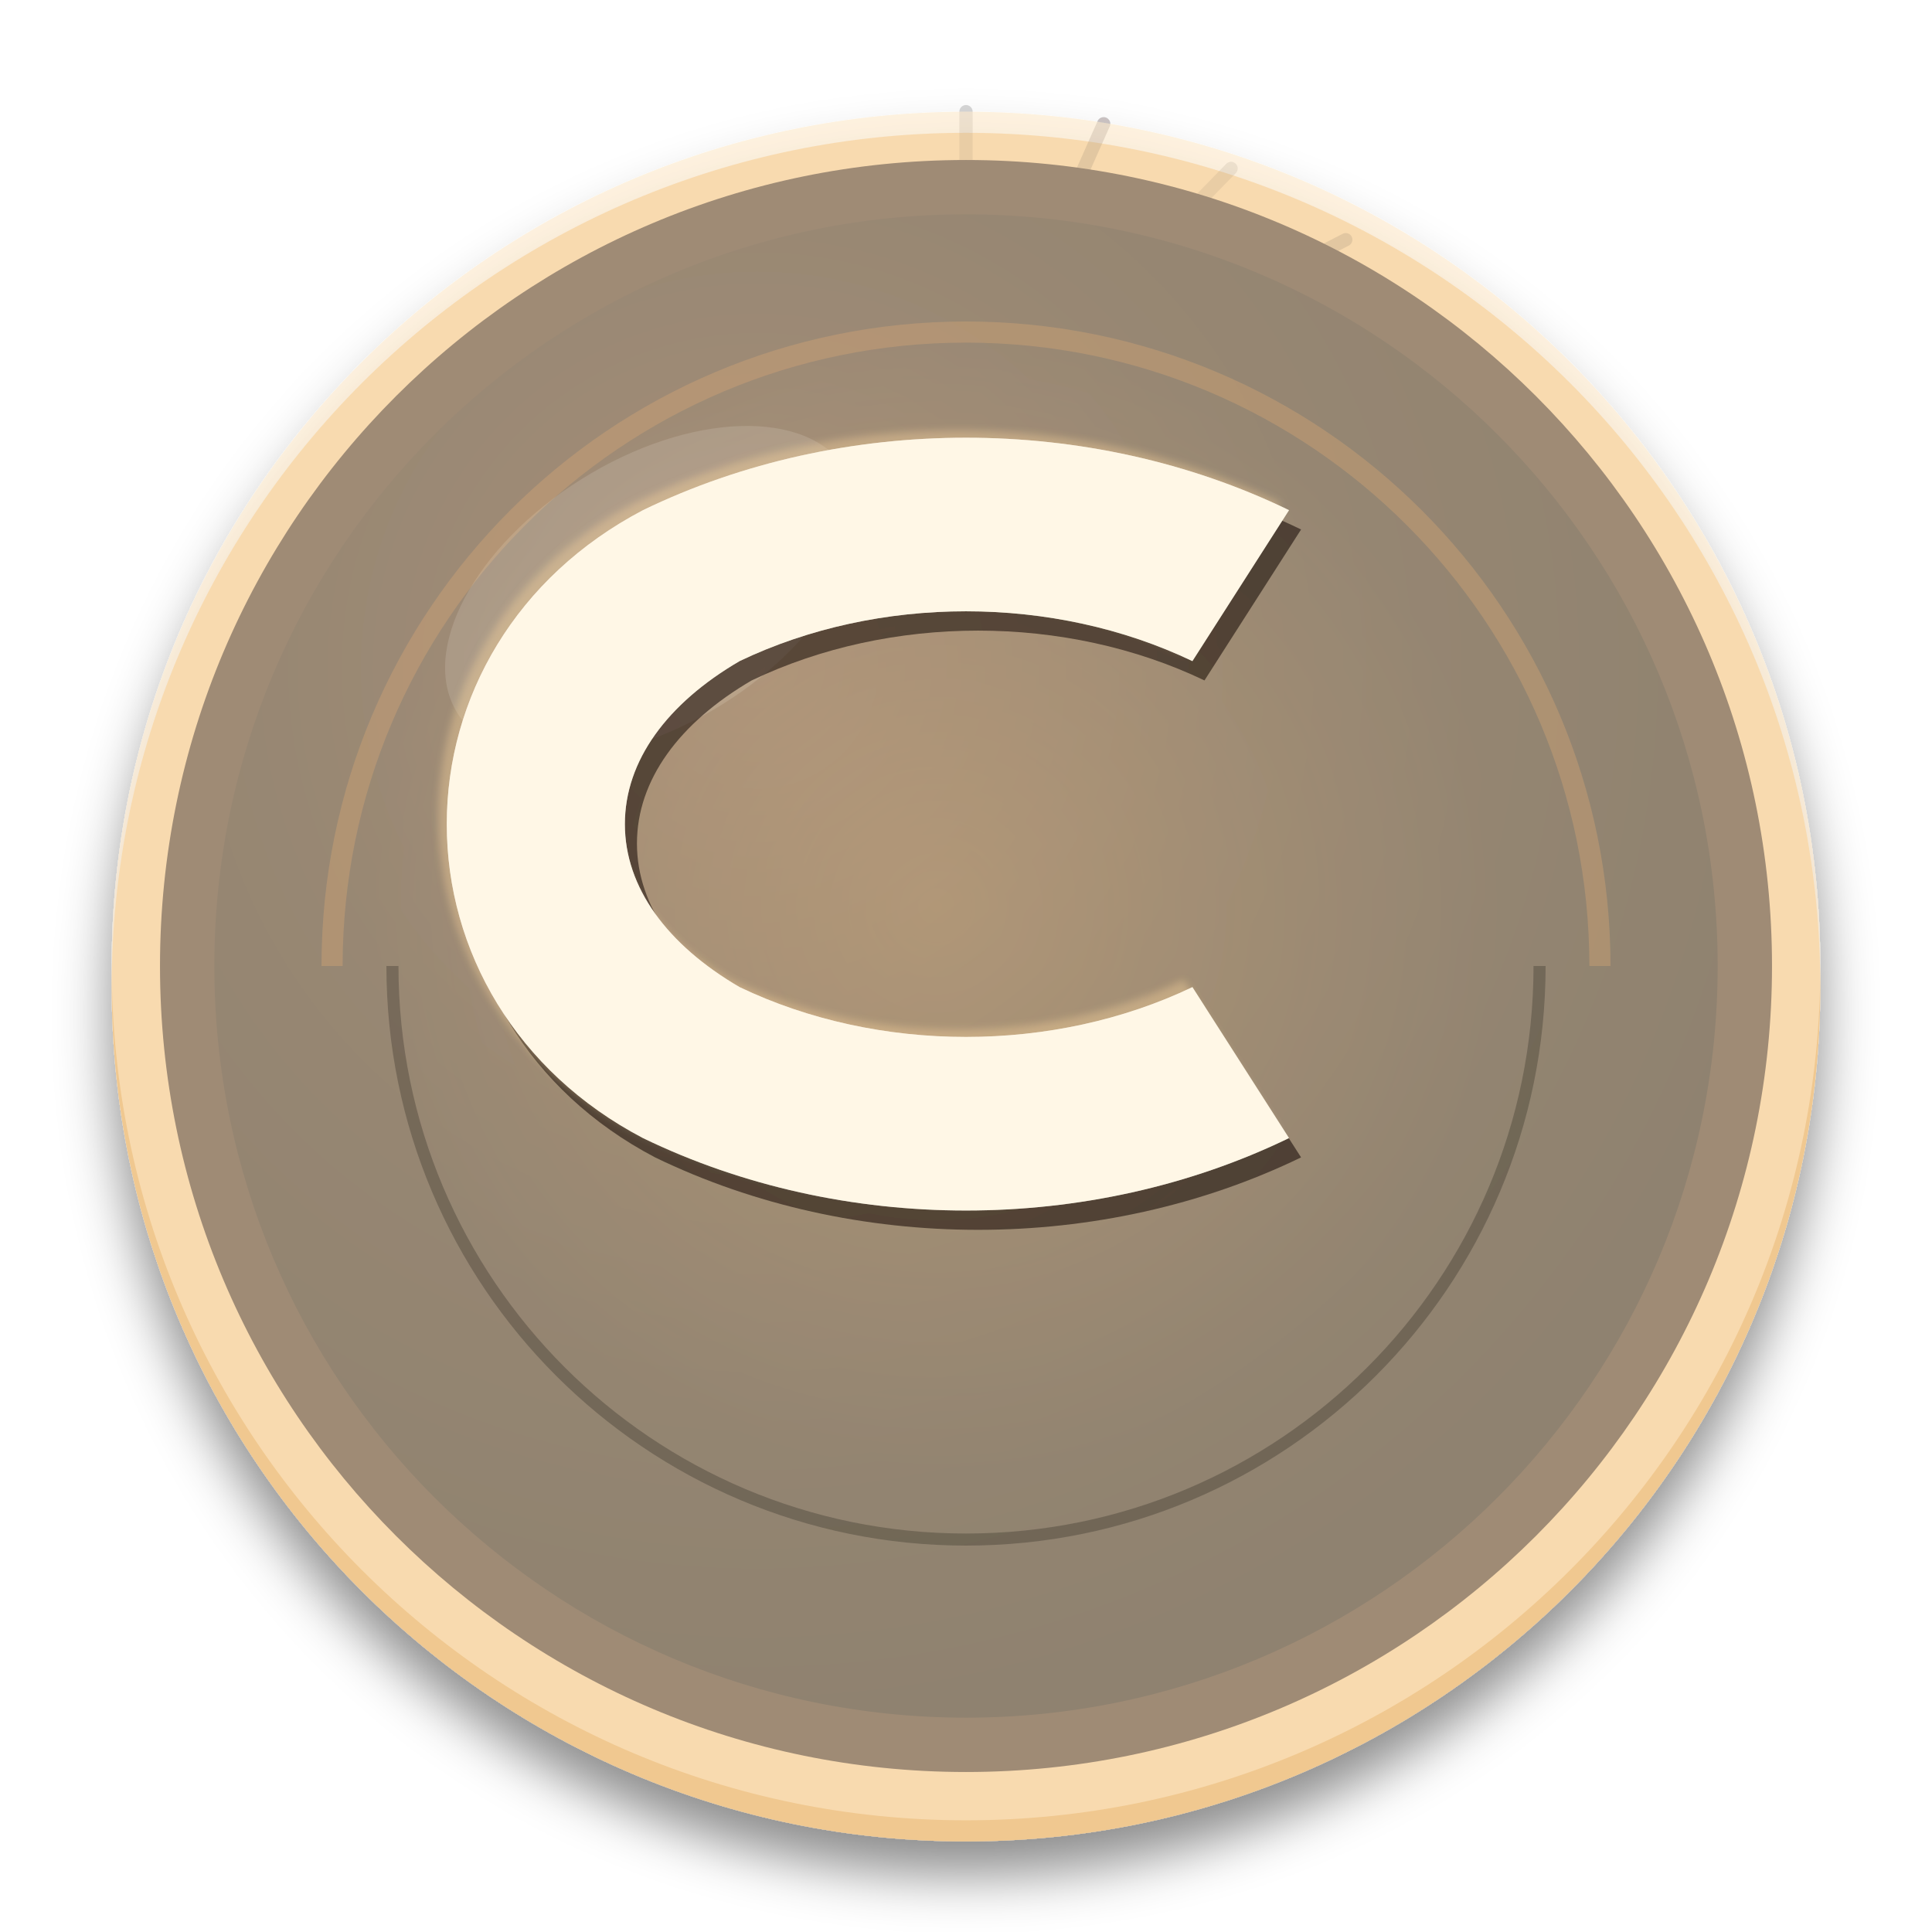
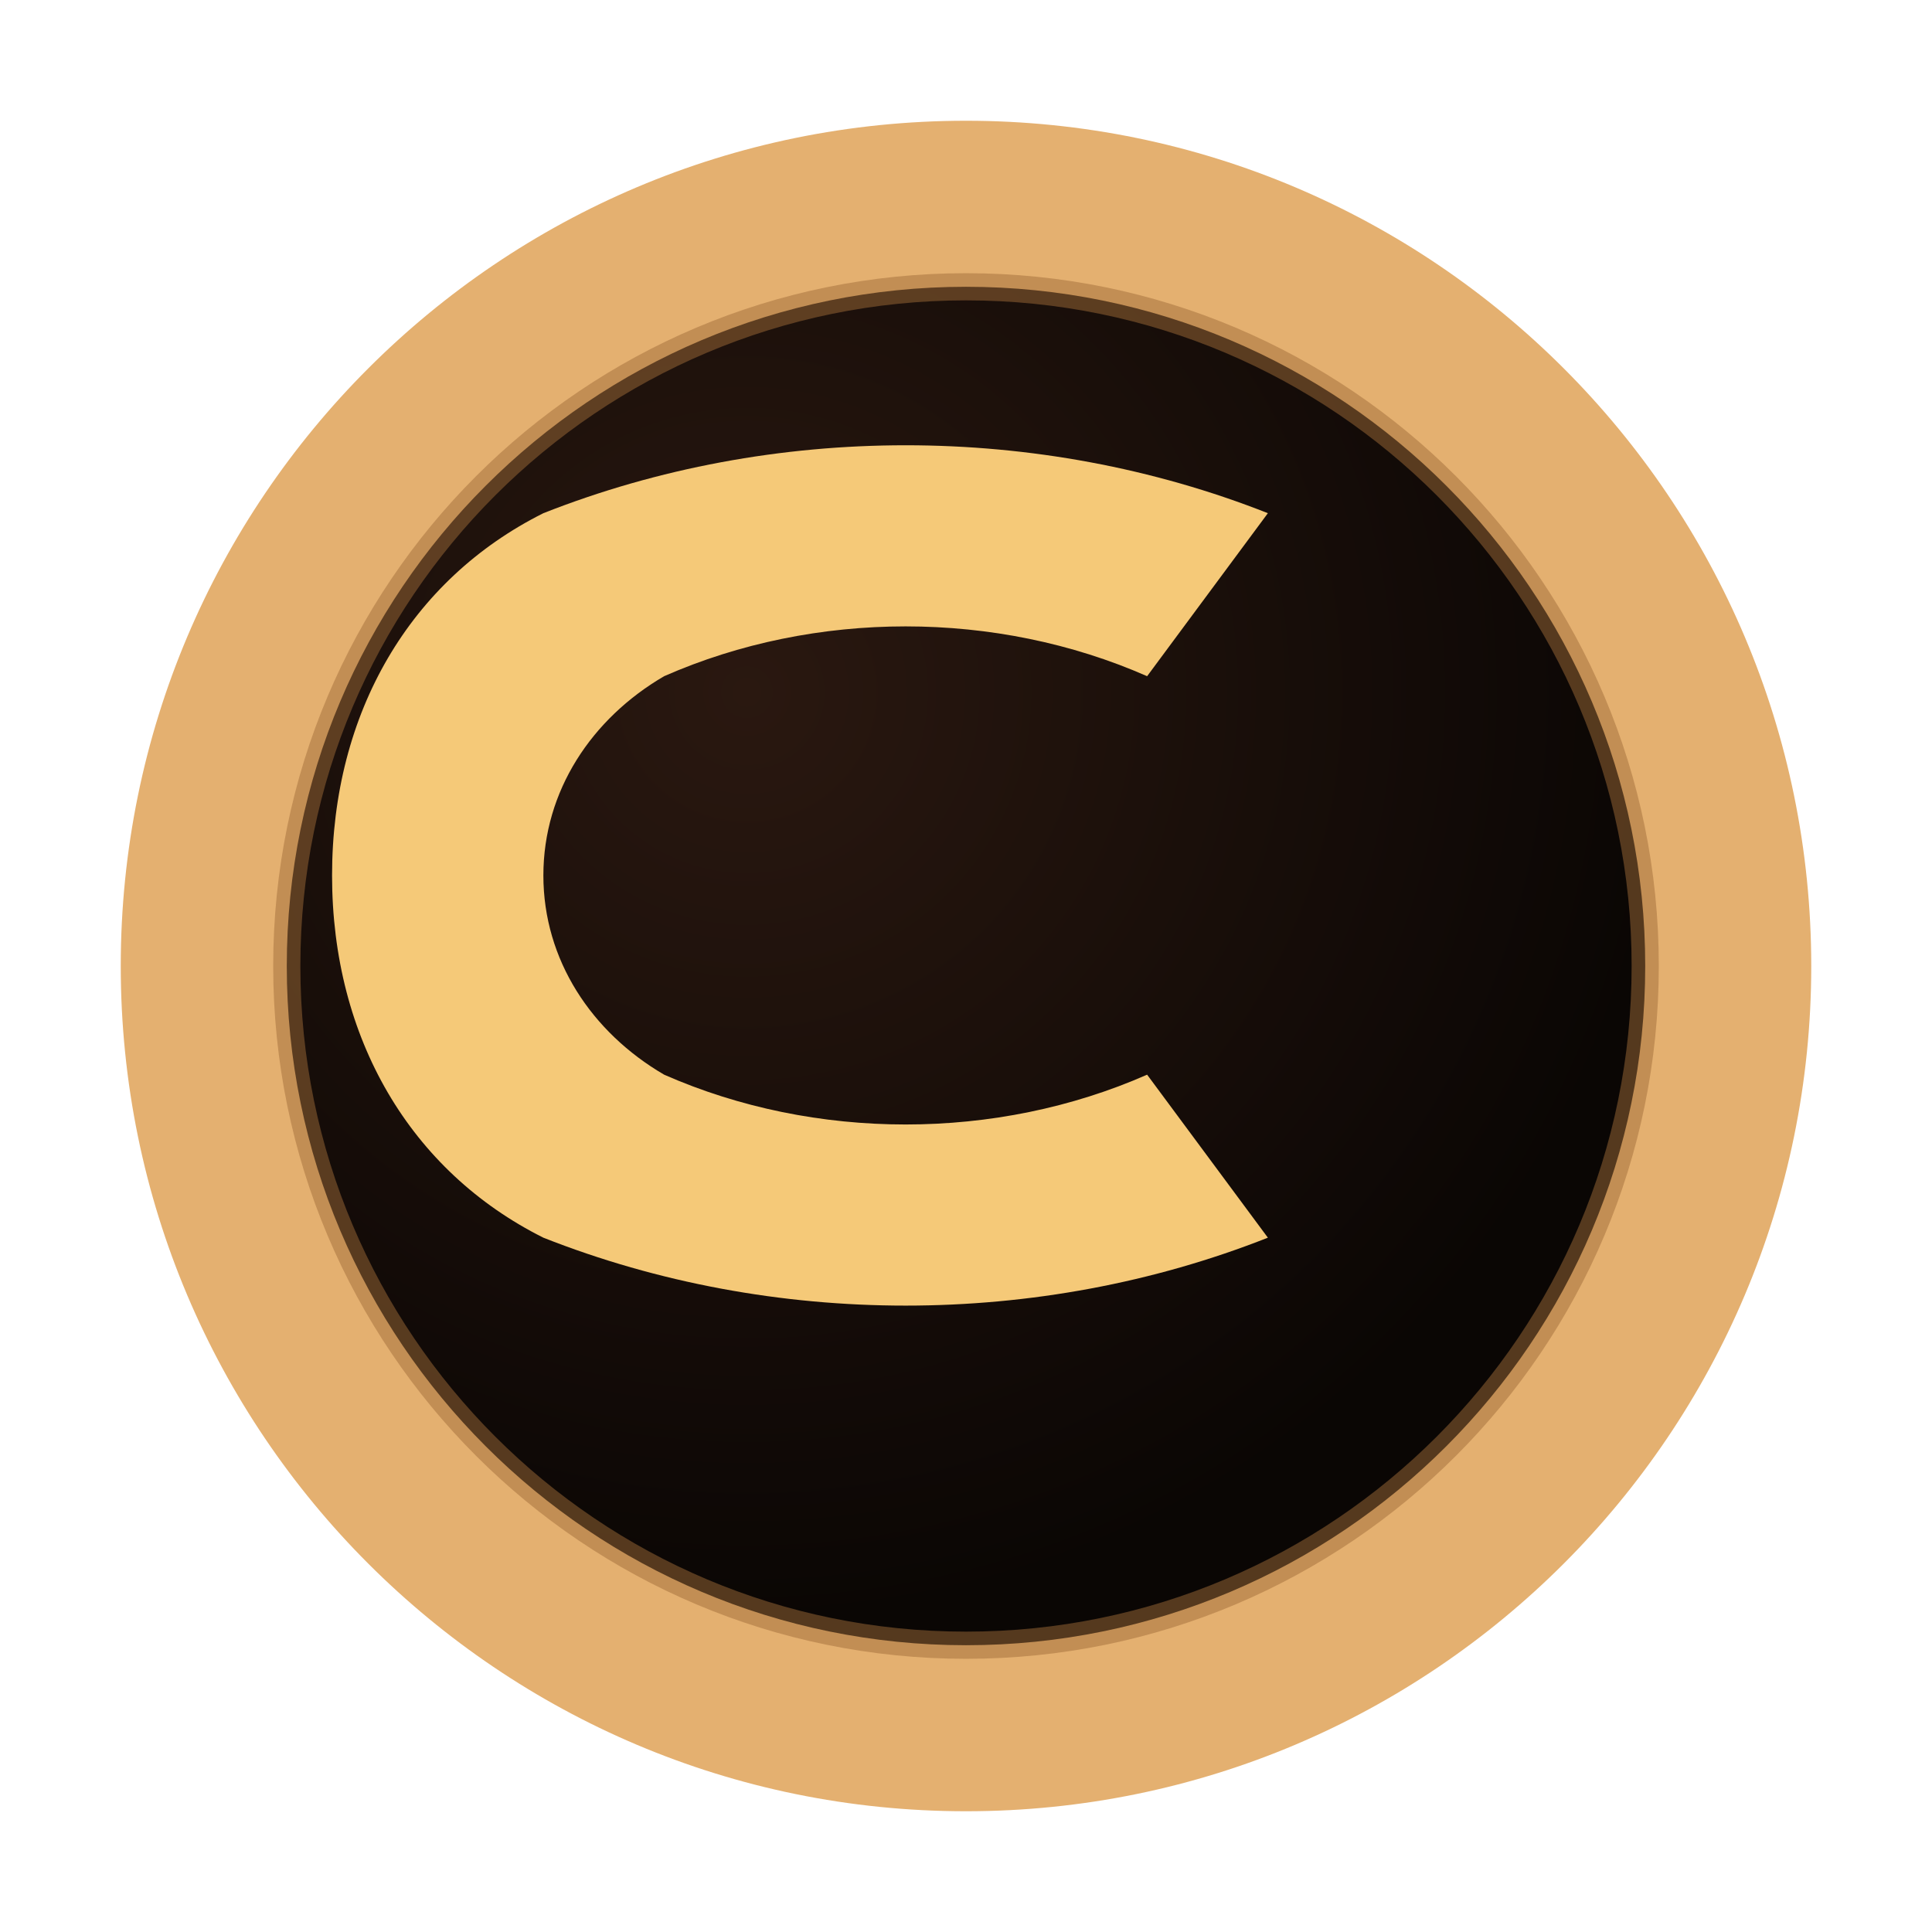
<svg xmlns="http://www.w3.org/2000/svg" viewBox="0 0 32 32" fill="none">
  <defs>
-     <linearGradient id="outerRim" x1="5" y1="3" x2="27" y2="29">
-       <stop offset="0%" stop-color="#F0C890" />
-       <stop offset="18%" stop-color="#C88942" />
-       <stop offset="42%" stop-color="#7A4A22" />
-       <stop offset="68%" stop-color="#3D2414" />
-       <stop offset="100%" stop-color="#120A06" />
+     <linearGradient id="rim" x1="7" y1="5" x2="25" y2="27">
+       <stop offset="0%" stop-color="#E4B070" />
+       <stop offset="100%" stop-color="#7A4E28" />
    </linearGradient>
-     <linearGradient id="rimHighlight" x1="16" y1="2" x2="16" y2="16">
-       <stop offset="0%" stop-color="#FFE8C8" stop-opacity="0.55" />
-       <stop offset="100%" stop-color="#FFE8C8" stop-opacity="0" />
+     <radialGradient id="face" cx="34%" cy="30%" r="68%">
+       <stop offset="0%" stop-color="#2A1810" />
+       <stop offset="100%" stop-color="#0A0604" />
+     </radialGradient>
+     <linearGradient id="letter" x1="10" y1="8" x2="21" y2="22">
+       <stop offset="0%" stop-color="#F5C978" />
+       <stop offset="100%" stop-color="#B87A28" />
    </linearGradient>
-     <linearGradient id="groove" x1="10" y1="8" x2="22" y2="24">
-       <stop offset="0%" stop-color="#2A1810" />
-       <stop offset="50%" stop-color="#0A0604" />
-       <stop offset="100%" stop-color="#1E120C" />
-     </linearGradient>
-     <radialGradient id="face" cx="36%" cy="30%" r="72%">
-       <stop offset="0%" stop-color="#3A2218" />
-       <stop offset="45%" stop-color="#1A100A" />
-       <stop offset="100%" stop-color="#060403" />
-     </radialGradient>
-     <radialGradient id="warmGlow" cx="48%" cy="46%" r="38%">
-       <stop offset="0%" stop-color="#E8942A" stop-opacity="0.22" />
-       <stop offset="100%" stop-color="#E8942A" stop-opacity="0" />
-     </radialGradient>
-     <linearGradient id="letter" x1="10" y1="7" x2="22" y2="24">
-       <stop offset="0%" stop-color="#FFF4E0" />
-       <stop offset="22%" stop-color="#F4B04A" />
-       <stop offset="55%" stop-color="#C8741E" />
-       <stop offset="100%" stop-color="#6B3A10" />
-     </linearGradient>
-     <linearGradient id="letterShine" x1="9" y1="7" x2="18" y2="15">
-       <stop offset="0%" stop-color="#FFFAF0" stop-opacity="0.9" />
-       <stop offset="100%" stop-color="#FFFAF0" stop-opacity="0" />
-     </linearGradient>
-     <linearGradient id="letterEdge" x1="8" y1="22" x2="22" y2="22">
-       <stop offset="0%" stop-color="#3A2010" stop-opacity="0" />
-       <stop offset="50%" stop-color="#3A2010" stop-opacity="0.45" />
-       <stop offset="100%" stop-color="#3A2010" stop-opacity="0" />
-     </linearGradient>
-     <filter id="coinShadow" x="-30%" y="-20%" width="160%" height="160%">
-       <feDropShadow dx="0" dy="0.55" stdDeviation="0.45" flood-color="#000000" flood-opacity="0.45" />
-     </filter>
-     <filter id="emboss" x="-25%" y="-25%" width="150%" height="150%">
-       <feDropShadow dx="0" dy="0.32" stdDeviation="0.18" flood-color="#000000" flood-opacity="0.6" />
-       <feDropShadow dx="-0.14" dy="-0.12" stdDeviation="0.06" flood-color="#FFD9A0" flood-opacity="0.35" />
-     </filter>
  </defs>
-   <g filter="url(#coinShadow)">
-     <circle cx="16" cy="16.35" r="14.15" fill="url(#outerRim)" />
-     <g opacity="0.45">
-       <line x1="16" y1="2.85" x2="16" y2="1.85" stroke="#1A0E08" stroke-width="0.22" stroke-linecap="round" opacity="0.35" />
-       <line x1="17.84" y1="3.04" x2="18.28" y2="2.05" stroke="#1A0E08" stroke-width="0.22" stroke-linecap="round" opacity="0.5" />
-       <line x1="19.58" y1="3.62" x2="20.39" y2="2.79" stroke="#1A0E08" stroke-width="0.22" stroke-linecap="round" opacity="0.35" />
-       <line x1="21.16" y1="4.55" x2="22.29" y2="3.97" stroke="#1A0E08" stroke-width="0.22" stroke-linecap="round" opacity="0.5" />
-       <line x1="22.5" y1="5.79" x2="23.87" y2="5.51" stroke="#1A0E08" stroke-width="0.22" stroke-linecap="round" opacity="0.35" />
-       <line x1="23.52" y1="7.27" x2="25.03" y2="7.22" stroke="#1A0E08" stroke-width="0.22" stroke-linecap="round" opacity="0.5" />
-       <line x1="24.1" y1="8.92" x2="25.67" y2="9.12" stroke="#1A0E08" stroke-width="0.22" stroke-linecap="round" opacity="0.35" />
-       <line x1="24.32" y1="10.65" x2="25.88" y2="11.09" stroke="#1A0E08" stroke-width="0.22" stroke-linecap="round" opacity="0.5" />
-       <line x1="24.17" y1="12.37" x2="25.63" y2="13.03" stroke="#1A0E08" stroke-width="0.22" stroke-linecap="round" opacity="0.35" />
-       <line x1="23.65" y1="14" x2="24.92" y2="14.86" stroke="#1A0E08" stroke-width="0.22" stroke-linecap="round" opacity="0.5" />
-       <line x1="22.8" y1="15.47" x2="23.82" y2="16.52" stroke="#1A0E08" stroke-width="0.22" stroke-linecap="round" opacity="0.35" />
-       <line x1="21.65" y1="16.69" x2="22.37" y2="17.9" stroke="#1A0E08" stroke-width="0.22" stroke-linecap="round" opacity="0.5" />
-     </g>
-     <circle cx="16" cy="16" r="13.35" fill="url(#groove)" />
-     <circle cx="16" cy="16" r="12.45" fill="url(#face)" />
-     <circle cx="16" cy="16" r="12.45" fill="url(#warmGlow)" />
-     <circle cx="16" cy="16" r="14.15" fill="url(#rimHighlight)" />
-     <path d="M 5.5 16 A 10.5 10.5 0 0 1 26.5 16" stroke="#D4A574" stroke-width="0.35" fill="none" opacity="0.4" />
-     <path d="M 6.5 16 A 9.5 9.5 0 0 0 25.5 16" stroke="#000000" stroke-width="0.2" fill="none" opacity="0.22" />
-     <ellipse cx="10.8" cy="9.8" rx="3.8" ry="2.2" fill="#FFF8EE" opacity="0.14" transform="rotate(-32 10.8 9.8)" />
-     <path d="M 21.35 8.45 C 18.05 6.85 13.95 6.85 10.65 8.45 C 8.55 9.55 7.4 11.55 7.4 13.65 C 7.4 15.75 8.55 17.75 10.65 18.85 C 13.95 20.45 18.05 20.45 21.35 18.85 L 19.75 16.35 C 17.45 17.45 14.55 17.45 12.25 16.35 C 11.05 15.65 10.35 14.7 10.35 13.65 C 10.35 12.6 11.05 11.65 12.25 10.95 C 14.55 9.85 17.45 9.85 19.75 10.95 Z" fill="#120804" transform="translate(0.2 0.32)" opacity="0.55" />
-     <g filter="url(#emboss)">
-       <path d="M 21.35 8.45 C 18.05 6.85 13.95 6.85 10.65 8.45 C 8.55 9.55 7.4 11.55 7.4 13.65 C 7.4 15.75 8.55 17.75 10.65 18.85 C 13.95 20.45 18.05 20.45 21.35 18.85 L 19.75 16.35 C 17.45 17.45 14.55 17.45 12.25 16.35 C 11.05 15.65 10.35 14.7 10.35 13.65 C 10.35 12.6 11.05 11.65 12.25 10.95 C 14.55 9.85 17.45 9.85 19.75 10.95 Z" fill="url(#letter)" />
-       <path d="M 21.35 8.45 C 18.05 6.85 13.95 6.85 10.65 8.45 C 8.55 9.55 7.4 11.55 7.4 13.65 C 7.4 15.75 8.55 17.75 10.65 18.85 C 13.95 20.45 18.05 20.45 21.35 18.85 L 19.75 16.35 C 17.45 17.45 14.55 17.45 12.25 16.35 C 11.05 15.65 10.35 14.7 10.35 13.65 C 10.35 12.6 11.05 11.65 12.25 10.95 C 14.55 9.85 17.45 9.85 19.75 10.95 Z" fill="url(#letterShine)" opacity="0.48" />
-     </g>
-     <path d="M 21.35 8.45 C 18.05 6.85 13.95 6.85 10.65 8.45 C 8.55 9.55 7.4 11.55 7.4 13.65 C 7.4 15.75 8.55 17.75 10.65 18.85 C 13.95 20.45 18.05 20.45 21.35 18.85 L 19.75 16.35 C 17.45 17.45 14.55 17.45 12.25 16.35 C 11.05 15.65 10.35 14.7 10.35 13.65 C 10.35 12.6 11.05 11.65 12.25 10.95 C 14.55 9.85 17.45 9.85 19.75 10.95 Z" fill="url(#letterEdge)" opacity="0.35" />
-   </g>
+   <circle cx="16" cy="16" r="14" fill="url(#rim)" />
+   <circle cx="16" cy="16" r="11.25" fill="url(#face)" />
+   <circle cx="16" cy="16" r="11.25" stroke="#A06B38" stroke-width="0.45" opacity="0.5" />
+   <path d="M 21 8.5 C 17.2 7 12.8 7 9 8.5 C 6.8 9.6 5.5 11.8 5.5 14.5 C 5.5 17.2 6.8 19.4 9 20.5 C 12.8 22 17.2 22 21 20.5 L 19 17.8 C 16.5 18.9 13.5 18.9 11 17.8 C 9.8 17.1 9 15.9 9 14.5 C 9 13.1 9.8 11.9 11 11.2 C 13.5 10.1 16.5 10.1 19 11.2 Z" fill="url(#letter)" />
</svg>
